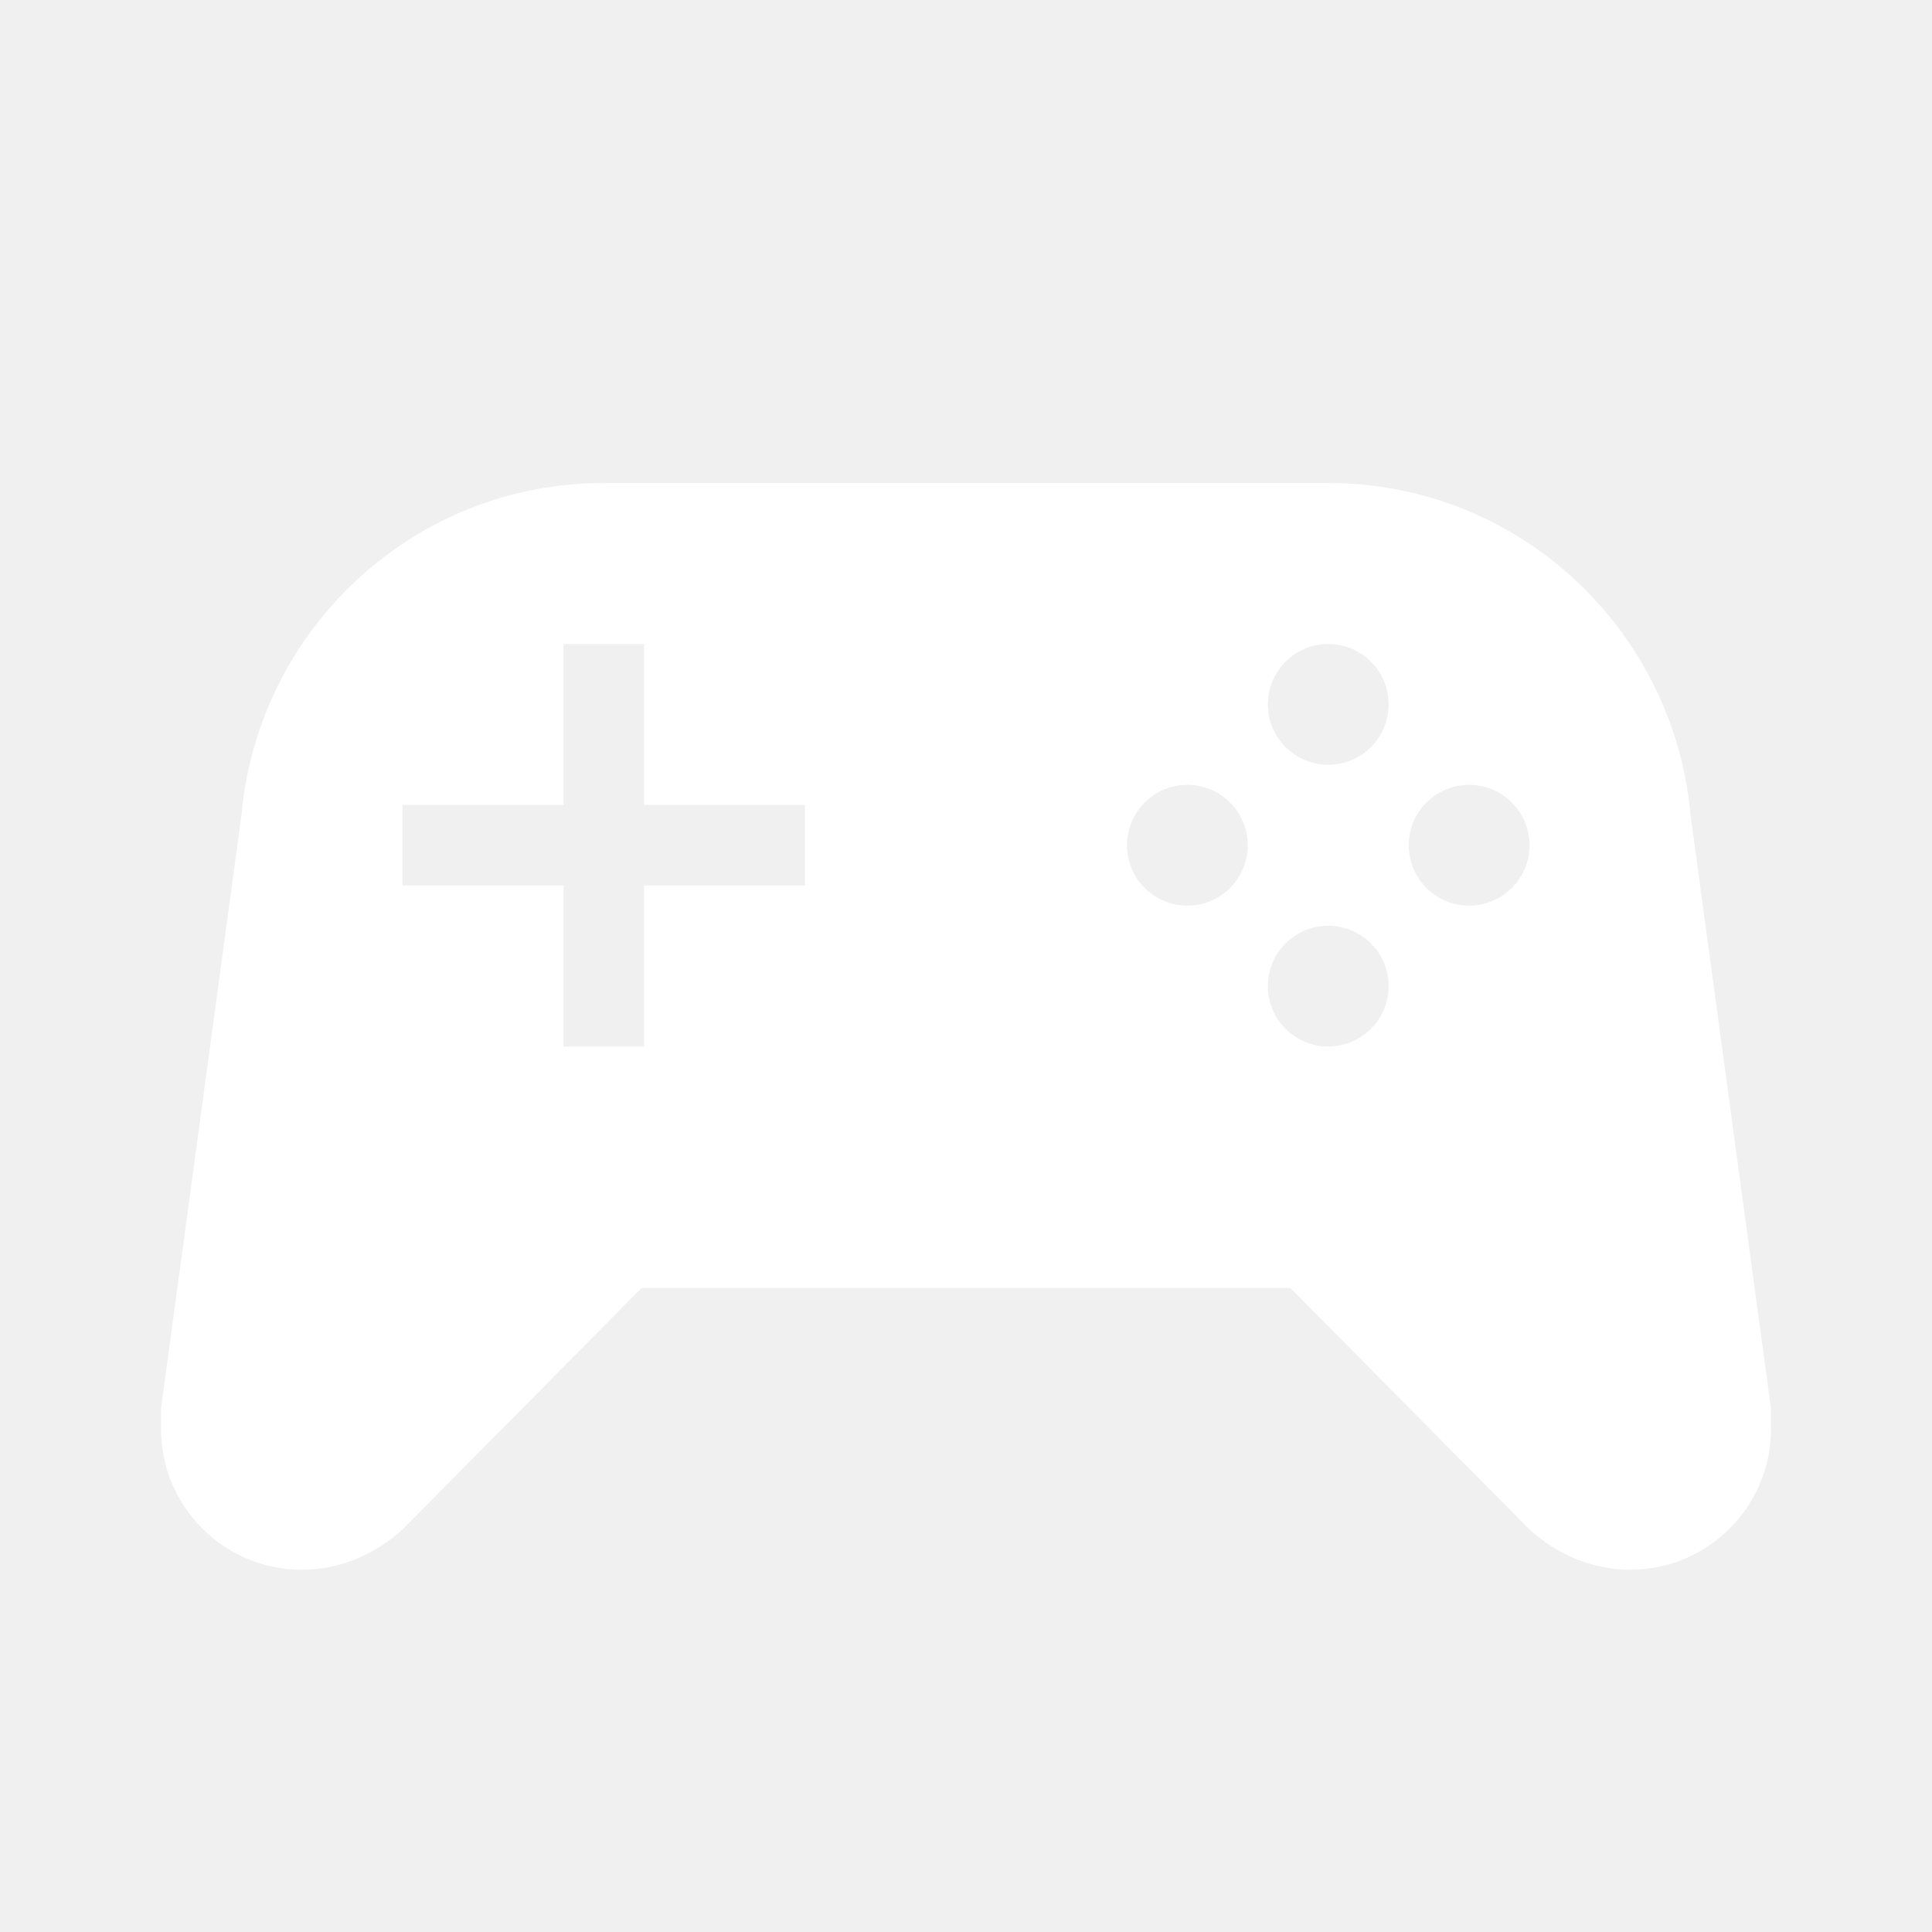
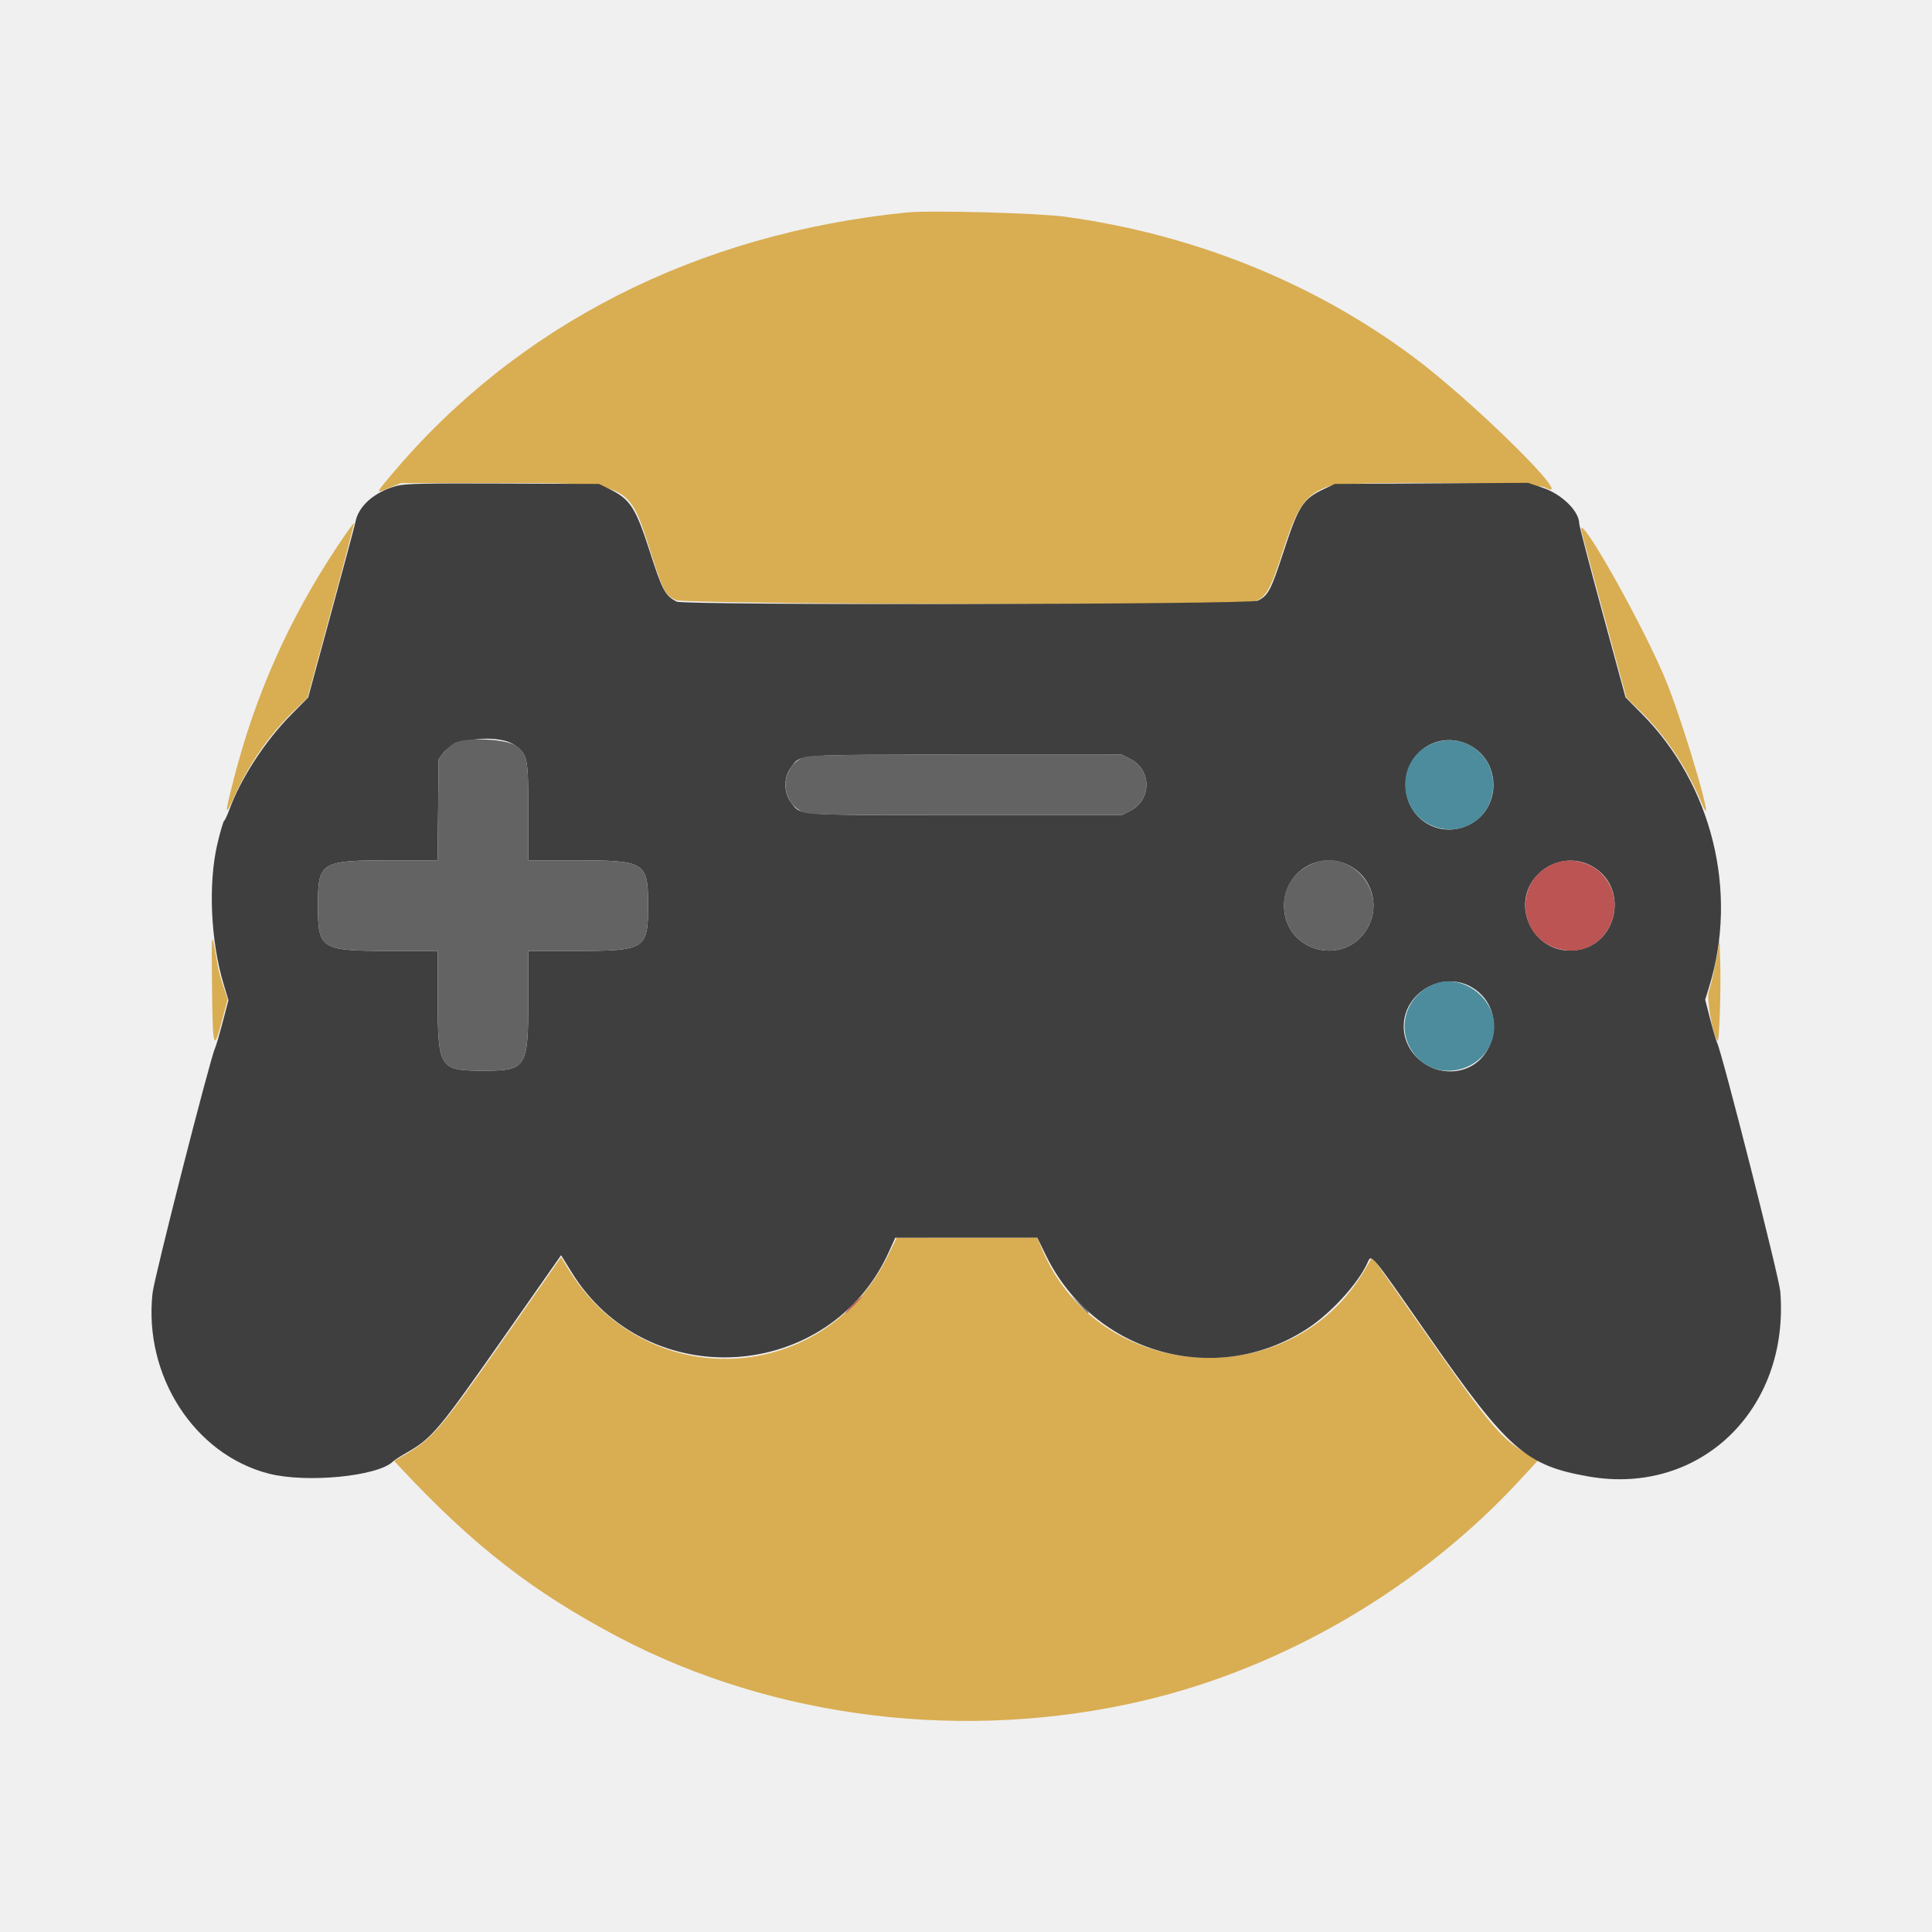
- <svg xmlns="http://www.w3.org/2000/svg" version="1.1" width="240" height="240" viewBox="0 0 24 24">
-   <path fill="#ffffff" d="M7.97,16L5,19C4.67,19.3 4.23,19.5 3.75,19.5A1.75,1.75 0 0,1 2,17.75V17.5L3,10.12C3.21,7.81 5.14,6 7.5,6H16.5C18.86,6 20.79,7.81 21,10.12L22,17.5V17.75A1.75,1.75 0 0,1 20.25,19.5C19.77,19.5 19.33,19.3 19,19L16.03,16H7.97M7,8V10H5V11H7V13H8V11H10V10H8V8H7M16.5,8A0.75,0.75 0 0,0 15.75,8.75A0.75,0.75 0 0,0 16.5,9.5A0.75,0.75 0 0,0 17.25,8.75A0.75,0.75 0 0,0 16.5,8M14.75,9.75A0.75,0.75 0 0,0 14,10.5A0.75,0.75 0 0,0 14.75,11.25A0.75,0.75 0 0,0 15.5,10.5A0.75,0.75 0 0,0 14.75,9.75M18.25,9.75A0.75,0.75 0 0,0 17.5,10.5A0.75,0.75 0 0,0 18.25,11.25A0.75,0.75 0 0,0 19,10.5A0.75,0.75 0 0,0 18.25,9.75M16.5,11.5A0.75,0.75 0 0,0 15.75,12.25A0.75,0.75 0 0,0 16.5,13A0.75,0.75 0 0,0 17.25,12.25A0.75,0.75 0 0,0 16.5,11.5Z" />
+ <svg xmlns="http://www.w3.org/2000/svg" id="svg" version="1.1" width="400" height="400" viewBox="0, 0, 400,400">
+   <g id="svgg">
+     <path id="path0" d="M187.695 43.995 C 144.177 48.394,106.995 67.347,80.926 98.420 C 77.686 102.281,77.694 102.203,80.684 100.974 L 83.008 100.019 103.014 100.009 C 130.625 99.996,130.029 99.726,134.749 114.418 C 137.362 122.551,137.718 123.219,139.993 124.252 C 141.867 125.103,256.428 125.434,259.441 124.598 C 262.030 123.878,262.992 122.244,265.585 114.156 C 268.638 104.635,270.350 102.260,275.364 100.595 C 278.367 99.597,317.969 99.876,319.861 100.908 C 326.963 104.783,305.105 83.153,292.383 73.718 C 271.790 58.445,247.047 48.511,220.535 44.873 C 214.897 44.100,192.567 43.502,187.695 43.995 M69.817 113.163 C 59.830 128.211,52.908 143.756,48.410 161.241 C 46.450 168.862,46.481 169.436,48.602 164.734 C 51.658 157.957,55.893 151.920,61.076 146.954 L 63.643 144.494 68.536 126.475 C 71.228 116.565,73.364 108.390,73.283 108.309 C 73.202 108.228,71.643 110.413,69.817 113.163 M327.346 109.551 C 327.345 109.755,329.458 117.699,332.042 127.204 L 336.740 144.487 339.316 146.951 C 344.618 152.022,349.137 158.712,352.193 166.016 C 355.737 174.486,349.315 152.083,345.194 141.602 C 341.090 131.165,327.362 106.511,327.346 109.551 M43.892 203.934 C 44.030 217.119,44.231 217.876,45.906 211.525 L 47.134 206.871 46.257 204.280 C 45.775 202.856,45.263 201.002,45.119 200.161 C 43.743 192.142,43.768 192.067,43.892 203.934 M355.946 194.810 C 355.810 196.779,354.415 203.544,353.786 205.290 C 353.266 206.732,354.659 214.555,355.603 215.499 C 355.944 215.840,356.300 205.958,356.168 199.805 C 356.094 196.367,355.994 194.120,355.946 194.810 M184.059 259.553 C 170.757 287.277,133.397 288.871,117.454 262.395 L 116.171 260.265 104.287 277.246 C 91.483 295.542,89.534 297.843,84.222 300.941 L 81.604 302.468 83.087 304.056 C 97.993 320.007,110.405 329.648,127.930 338.885 C 160.237 355.915,199.941 360.740,236.719 352.106 C 265.934 345.248,294.138 328.711,314.750 306.352 L 318.367 302.429 315.469 300.623 C 310.619 297.600,308.234 294.730,295.763 276.907 L 284.114 260.259 282.414 263.143 C 267.165 289.010,227.562 286.450,215.827 258.838 L 214.727 256.250 200.185 256.250 L 185.644 256.250 184.059 259.553 " stroke="none" fill="#d9ad52" fill-rule="evenodd" />
+     <path id="path1" d="M82.087 100.604 C 77.500 101.860,74.183 104.788,73.580 108.114 C 73.482 108.657,71.239 117.050,68.597 126.765 L 63.794 144.427 60.315 147.936 C 54.870 153.428,49.824 161.197,47.431 167.773 C 47.040 168.848,46.577 169.826,46.401 169.948 C 46.226 170.070,45.607 172.180,45.025 174.636 C 43.068 182.893,43.598 194.858,46.318 203.825 L 47.301 207.063 46.100 211.637 C 45.440 214.153,44.732 216.563,44.527 216.992 C 43.518 219.102,31.952 264.417,31.587 267.692 C 29.680 284.769,40.222 301.148,55.664 305.101 C 63.452 307.095,78.225 305.658,81.334 302.604 C 81.610 302.332,82.803 301.558,83.984 300.884 C 89.485 297.744,90.609 296.409,104.667 276.315 L 116.169 259.873 118.338 263.389 C 133.990 288.756,171.845 286.292,184.066 259.110 L 185.352 256.251 200.059 256.250 L 214.766 256.250 216.528 259.863 C 226.507 280.331,251.867 287.419,270.755 275.020 C 275.566 271.861,280.981 265.956,283.042 261.621 C 284.026 259.552,283.210 258.589,295.955 276.855 C 312.227 300.178,315.944 303.428,328.927 305.696 C 352.001 309.727,370.568 291.785,368.587 267.373 C 368.348 264.429,356.570 218.075,355.488 215.820 C 355.281 215.391,354.645 213.223,354.074 211.004 L 353.036 206.969 353.845 204.363 C 359.964 184.660,354.482 162.448,339.867 147.734 L 336.556 144.401 331.758 126.790 C 329.119 117.104,326.958 108.819,326.957 108.377 C 326.946 105.831,323.342 102.301,319.413 100.987 L 316.365 99.967 296.366 100.081 L 276.367 100.195 274.185 101.219 C 269.726 103.310,268.867 104.650,265.633 114.561 C 263.135 122.215,262.526 123.356,260.401 124.365 C 258.710 125.167,141.663 125.359,140.111 124.562 C 137.696 123.321,137.140 122.287,134.534 114.189 C 131.624 105.147,130.481 103.366,126.251 101.289 L 124.023 100.195 104.102 100.113 C 87.616 100.046,83.819 100.130,82.087 100.604 M106.715 154.372 C 109.253 156.310,109.375 156.942,109.375 168.125 L 109.375 178.125 119.375 178.125 C 133.617 178.125,134.180 178.481,134.180 187.500 C 134.180 196.519,133.617 196.875,119.375 196.875 L 109.375 196.875 109.375 206.875 C 109.375 221.117,109.019 221.680,100.000 221.680 C 90.981 221.680,90.625 221.117,90.625 206.875 L 90.625 196.875 80.625 196.875 C 66.383 196.875,65.820 196.519,65.820 187.500 C 65.820 178.484,66.386 178.125,80.608 178.125 L 90.589 178.125 90.705 167.645 L 90.820 157.164 91.867 155.793 C 94.160 152.788,103.474 151.898,106.715 154.372 M304.256 154.282 C 310.833 157.666,310.857 167.340,304.297 170.692 C 298.057 173.881,291.016 169.537,291.016 162.500 C 291.016 155.500,298.089 151.109,304.256 154.282 M233.999 157.129 C 238.478 159.387,238.478 165.613,233.999 167.871 L 232.256 168.750 199.879 168.750 C 163.844 168.750,165.892 168.901,163.747 166.089 C 162.247 164.122,162.245 160.881,163.742 158.918 C 165.883 156.111,163.744 156.269,199.820 156.259 L 232.256 156.250 233.999 157.129 M279.991 179.557 C 284.019 182.047,285.523 187.293,283.434 191.563 C 279.089 200.445,265.849 197.386,265.849 187.500 C 265.849 180.159,273.770 175.710,279.991 179.557 M329.991 179.557 C 337.323 184.090,334.793 195.731,326.257 196.742 C 317.075 197.830,312.033 186.340,319.091 180.415 C 322.224 177.785,326.571 177.442,329.991 179.557 M304.929 204.518 C 312.390 209.132,309.712 221.069,301.054 221.787 C 295.534 222.245,290.625 217.873,290.625 212.500 C 290.625 205.392,298.886 200.782,304.929 204.518 " stroke="none" fill="#3f3f3f" fill-rule="evenodd" />
+     <path id="path2" d="M94.211 153.766 C 93.497 154.126,92.443 155.038,91.867 155.793 L 90.820 157.164 90.705 167.645 L 90.589 178.125 80.608 178.125 C 66.386 178.125,65.820 178.484,65.820 187.500 C 65.820 196.519,66.383 196.875,80.625 196.875 L 90.625 196.875 90.625 206.875 C 90.625 221.117,90.981 221.680,100.000 221.680 C 109.019 221.680,109.375 221.117,109.375 206.875 L 109.375 196.875 119.375 196.875 C 133.617 196.875,134.180 196.519,134.180 187.500 C 134.180 178.481,133.617 178.125,119.375 178.125 L 109.375 178.125 109.375 168.125 C 109.375 156.942,109.253 156.310,106.715 154.372 C 104.928 153.007,96.519 152.600,94.211 153.766 M166.086 156.907 C 161.467 159.183,161.506 165.905,166.150 168.109 C 167.369 168.687,170.673 168.750,199.879 168.750 L 232.256 168.750 233.999 167.871 C 238.478 165.613,238.478 159.387,233.999 157.129 L 232.256 156.250 199.820 156.259 C 170.587 156.267,167.255 156.331,166.086 156.907 M271.484 178.913 C 267.726 180.667,265.849 183.527,265.849 187.500 C 265.849 197.386,279.089 200.445,283.434 191.563 C 287.170 183.928,279.082 175.367,271.484 178.913 M223.421 270.020 C 224.379 271.040,225.214 271.875,225.277 271.875 C 225.570 271.875,225.260 271.524,223.535 269.906 L 221.680 268.164 223.421 270.020 " stroke="none" fill="#646363" fill-rule="evenodd" />
+     <path id="path3" d="M297.266 153.706 C 288.661 156.471,288.876 168.789,297.573 171.334 C 303.513 173.073,309.153 168.770,309.153 162.500 C 309.153 156.179,303.223 151.792,297.266 153.706 M297.172 203.658 C 290.872 206.006,288.788 213.393,292.993 218.468 C 298.376 224.965,309.375 220.958,309.375 212.500 C 309.375 206.457,302.678 201.604,297.172 203.658 " stroke="none" fill="#4c8c9c" fill-rule="evenodd" />
+     <path id="path4" d="M322.654 178.490 C 312.736 181.507,313.920 195.533,324.194 196.750 C 332.847 197.774,337.753 186.867,331.411 180.707 C 329.204 178.565,325.496 177.625,322.654 178.490 M176.563 270.117 C 175.614 271.084,174.925 271.875,175.033 271.875 C 175.140 271.875,176.004 271.084,176.953 270.117 C 177.902 269.150,178.590 268.359,178.483 268.359 C 178.376 268.359,177.511 269.150,176.563 270.117 " stroke="none" fill="#bb5453" fill-rule="evenodd" />
+   </g>
</svg>
